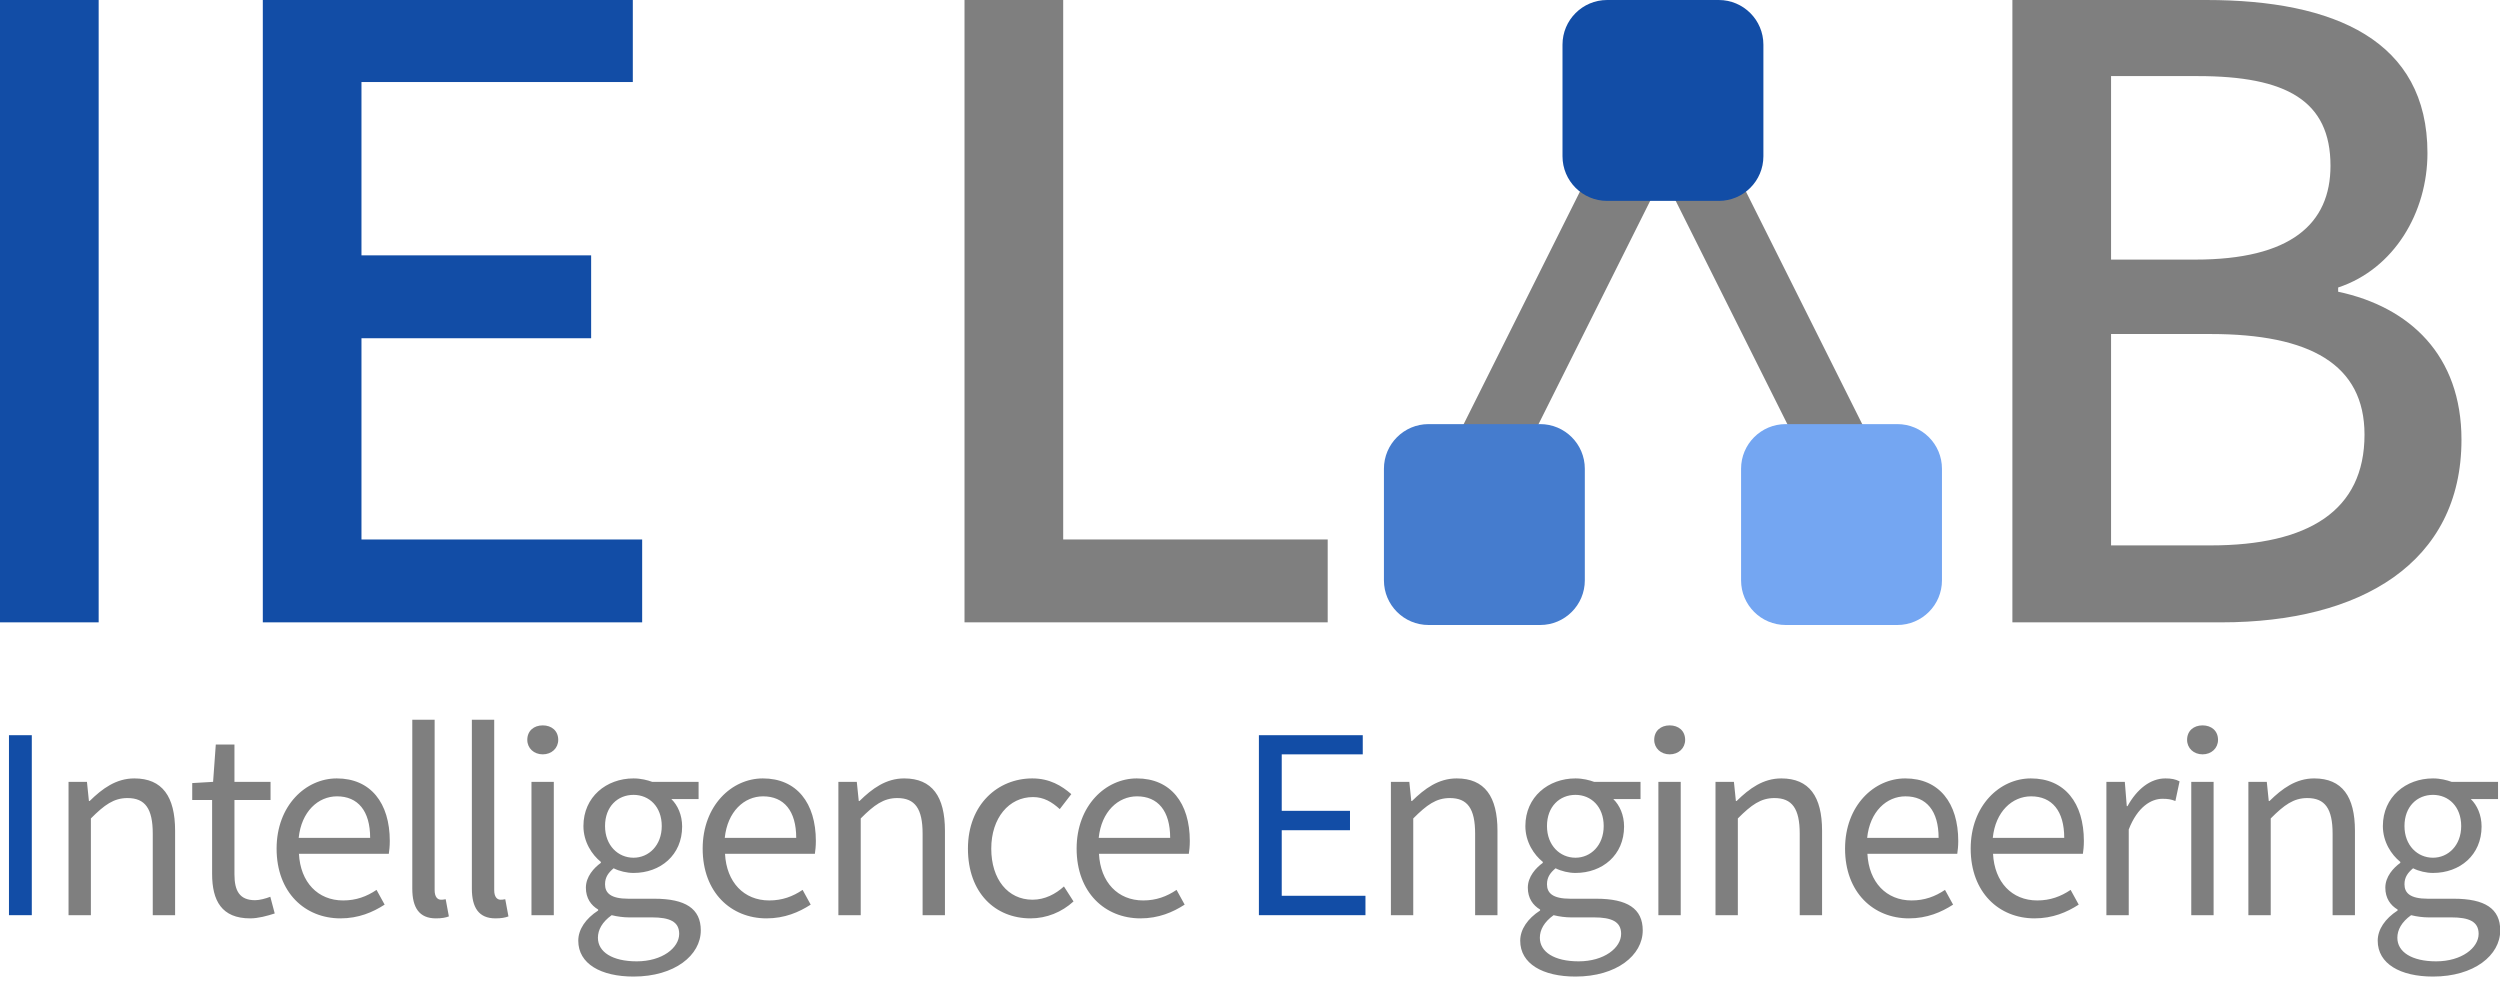
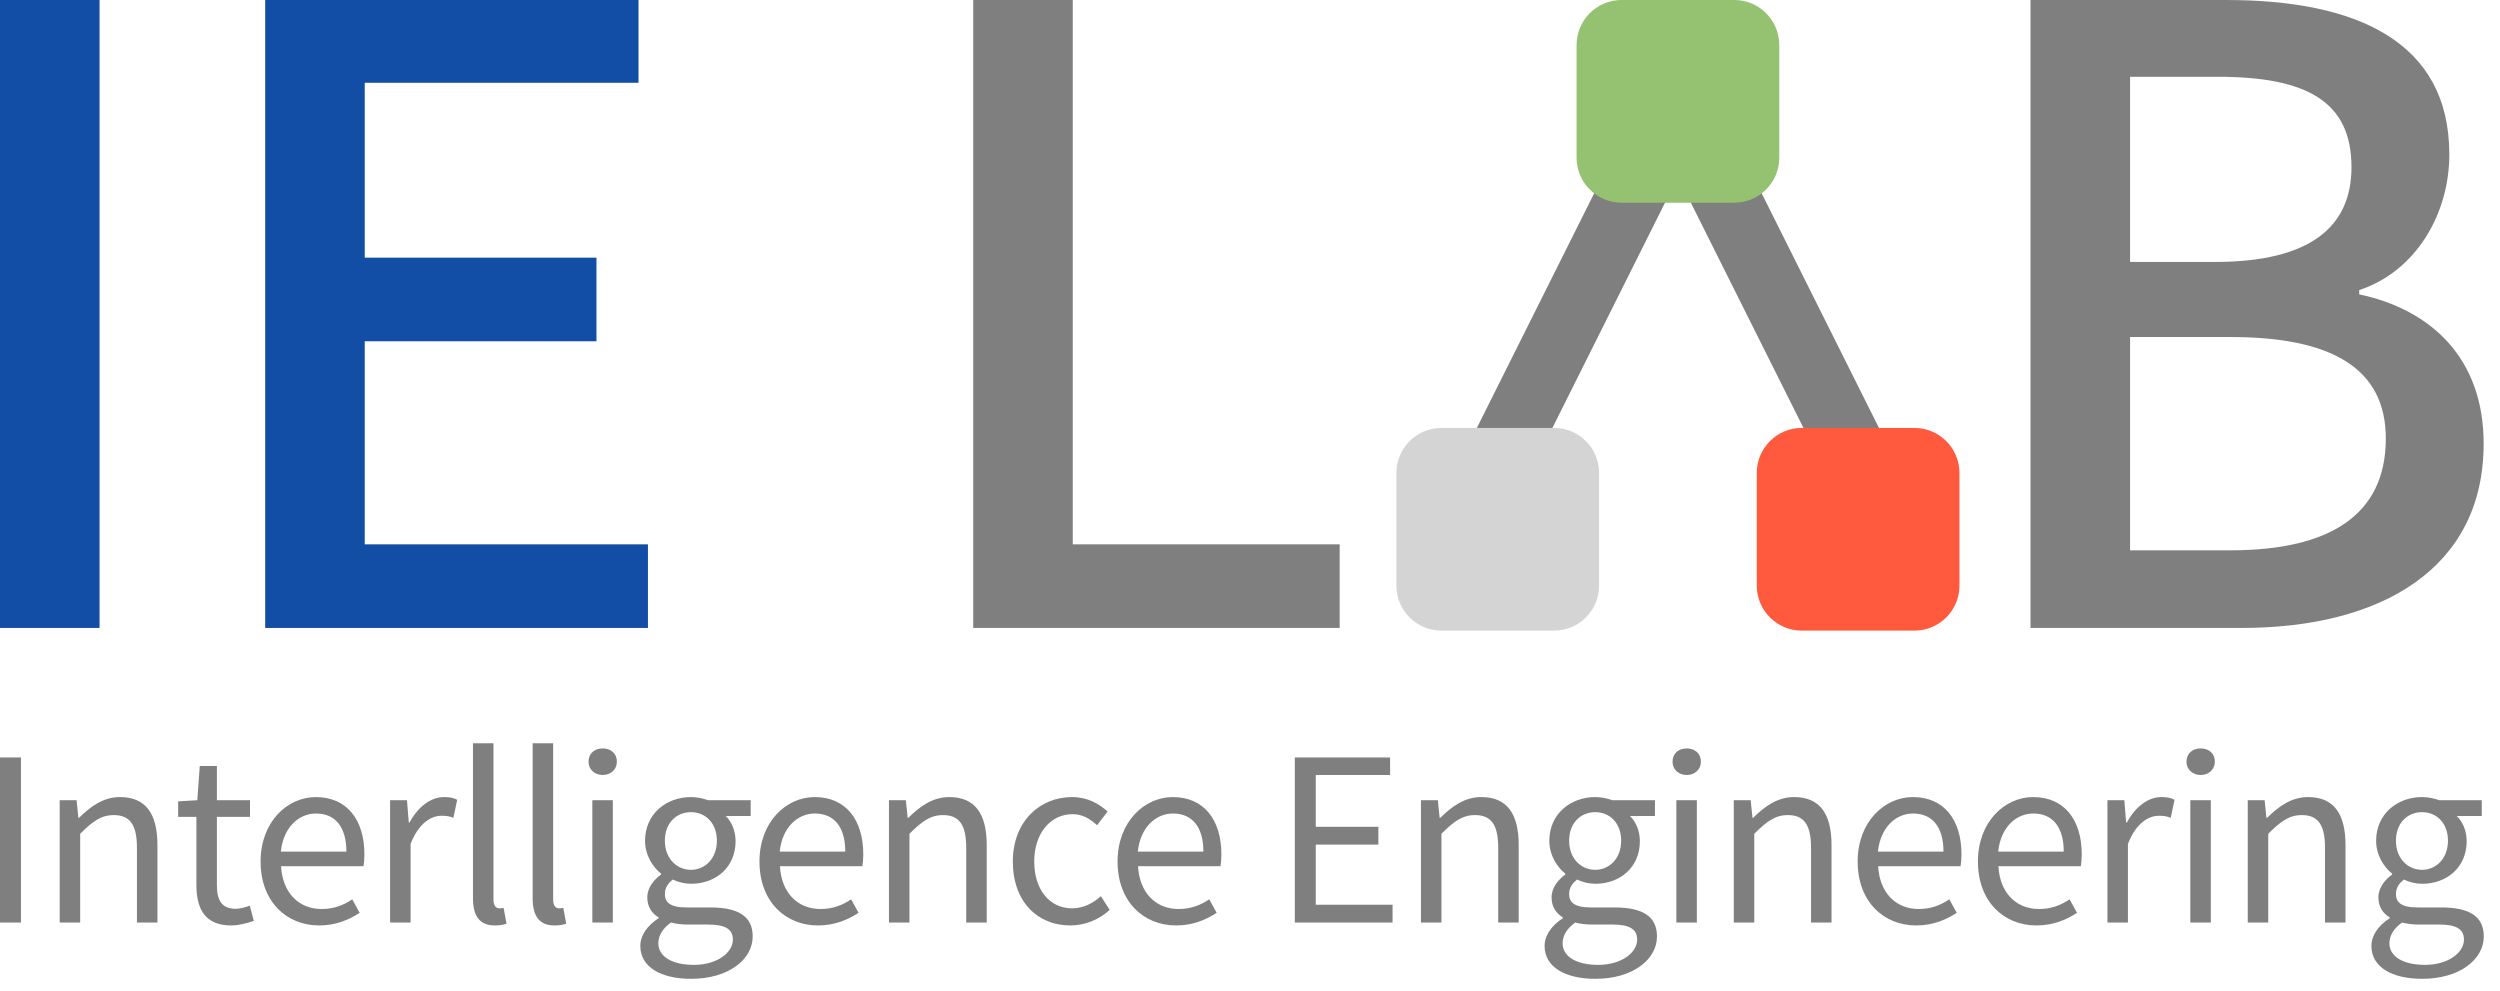
- <svg xmlns="http://www.w3.org/2000/svg" width="112px" height="44px" viewBox="0 0 112 44" version="1.1">
+ <svg xmlns="http://www.w3.org/2000/svg" width="111px" height="44px" viewBox="0 0 111 44" version="1.1">
  <g id="Page-1" stroke="none" stroke-width="1" fill="none" fill-rule="evenodd">
    <g id="Logos2" transform="translate(-247, -253)">
      <g id="Group-7" transform="translate(247, 253)">
        <g id="Group-6">
          <g id="IE-L-B" fill-rule="nonzero">
            <path d="M4.42,27.881 L4.42,9.06986904e-14 L5.88583908e-15,9.06986904e-14 L5.88583908e-15,27.881 L4.42,27.881 Z M28.769,27.881 L28.769,24.169 L16.194,24.169 L16.194,15.153 L26.483,15.153 L26.483,11.44 L16.194,11.44 L16.194,3.675 L28.35,3.675 L28.35,9.06986904e-14 L11.774,9.06986904e-14 L11.774,27.881 L28.769,27.881 Z" id="IE" fill="#124DA6" />
            <path d="M59.481,27.881 L59.481,24.169 L47.631,24.169 L47.631,9.06986904e-14 L43.21,9.06986904e-14 L43.21,27.881 L59.481,27.881 Z M99.529,27.881 C105.74,27.881 110.274,25.23 110.274,19.699 C110.274,15.911 107.95,13.751 104.749,13.069 L104.749,12.88 C107.264,12.047 108.75,9.508 108.75,6.857 C108.75,1.818 104.597,9.06986904e-14 98.843,9.06986904e-14 L90.155,9.06986904e-14 L90.155,27.881 L99.529,27.881 Z M98.348,11.63 L94.575,11.63 L94.575,3.409 L98.462,3.409 C102.425,3.409 104.406,4.508 104.406,7.425 C104.406,10.039 102.615,11.63 98.348,11.63 Z M99.034,24.434 L94.575,24.434 L94.575,14.964 L99.034,14.964 C103.492,14.964 105.93,16.327 105.93,19.472 C105.93,22.881 103.416,24.434 99.034,24.434 Z" id="LB" fill="#7F7F7F" />
          </g>
          <line x1="74.5" y1="4.5" x2="65.5" y2="22.5" id="Line-2" stroke="#7F7F7F" stroke-width="3" stroke-linecap="square" />
          <line x1="74.5" y1="4.5" x2="83.5" y2="22.5" id="Line-2-Copy" stroke="#7F7F7F" stroke-width="3" stroke-linecap="square" />
-           <rect id="Rectangle" fill="#124DA6" x="70" y="0" width="9" height="9" rx="2" />
-           <rect id="Rectangle-Copy" fill="#457CCE" x="62" y="19" width="9" height="9" rx="2" />
-           <rect id="Rectangle-Copy-2" fill="#74A6F2" x="78" y="19" width="9" height="9" rx="2" />
+           <rect id="Rectangle" fill="#94C270" x="70" y="0" width="9" height="9" rx="2" />
+           <rect id="Rectangle-Copy" fill="#D4D4D4" x="62" y="19" width="9" height="9" rx="2" />
+           <rect id="Rectangle-Copy-2" fill="#FF593E" x="78" y="19" width="9" height="9" rx="2" />
        </g>
-         <g id="Intelligence-Enginee" transform="translate(0.401568, 32.244)" fill-rule="nonzero">
-           <polygon id="I" fill="#124DA6" points="1.023 8.756 1.023 0.693 1.42108547e-14 0.693 1.42108547e-14 8.756" />
-           <path d="M3.67,8.756 L3.67,4.422 C4.275,3.817 4.693,3.509 5.309,3.509 C6.101,3.509 6.442,3.982 6.442,5.104 L6.442,8.756 L7.443,8.756 L7.443,4.972 C7.443,3.443 6.871,2.629 5.617,2.629 C4.803,2.629 4.187,3.08 3.615,3.641 L3.582,3.641 L3.494,2.783 L2.669,2.783 L2.669,8.756 L3.67,8.756 Z M10.806,8.899 C11.169,8.899 11.565,8.789 11.906,8.679 L11.708,7.931 C11.51,8.008 11.235,8.085 11.026,8.085 C10.333,8.085 10.102,7.667 10.102,6.93 L10.102,3.597 L11.719,3.597 L11.719,2.783 L10.102,2.783 L10.102,1.111 L9.266,1.111 L9.145,2.783 L8.21,2.838 L8.21,3.597 L9.101,3.597 L9.101,6.908 C9.101,8.107 9.53,8.899 10.806,8.899 Z M14.85,8.899 C15.664,8.899 16.302,8.624 16.83,8.283 L16.467,7.623 C16.027,7.92 15.554,8.096 14.971,8.096 C13.838,8.096 13.057,7.282 12.991,6.006 L17.017,6.006 C17.039,5.863 17.061,5.654 17.061,5.434 C17.061,3.729 16.203,2.629 14.685,2.629 C13.299,2.629 11.99,3.839 11.99,5.775 C11.99,7.744 13.266,8.899 14.85,8.899 Z M16.181,5.291 L12.98,5.291 C13.101,4.114 13.849,3.432 14.696,3.432 C15.631,3.432 16.181,4.081 16.181,5.291 Z M19.125,8.899 C19.389,8.899 19.565,8.866 19.708,8.811 L19.565,8.041 C19.455,8.063 19.411,8.063 19.356,8.063 C19.202,8.063 19.07,7.942 19.07,7.634 L19.07,5.68434189e-14 L18.069,5.68434189e-14 L18.069,7.568 C18.069,8.415 18.377,8.899 19.125,8.899 Z M21.794,8.899 C22.058,8.899 22.234,8.866 22.377,8.811 L22.234,8.041 C22.124,8.063 22.08,8.063 22.025,8.063 C21.871,8.063 21.739,7.942 21.739,7.634 L21.739,5.68434189e-14 L20.738,5.68434189e-14 L20.738,7.568 C20.738,8.415 21.046,8.899 21.794,8.899 Z M23.914,1.551 C24.31,1.551 24.607,1.276 24.607,0.902 C24.607,0.495 24.31,0.253 23.914,0.253 C23.518,0.253 23.221,0.495 23.221,0.902 C23.221,1.276 23.518,1.551 23.914,1.551 Z M24.409,8.756 L24.409,2.783 L23.408,2.783 L23.408,8.756 L24.409,8.756 Z M27.98,11.506 C29.828,11.506 30.994,10.549 30.994,9.438 C30.994,8.459 30.301,8.019 28.915,8.019 L27.749,8.019 C26.946,8.019 26.704,7.755 26.704,7.37 C26.704,7.04 26.869,6.842 27.089,6.655 C27.353,6.787 27.683,6.864 27.98,6.864 C29.19,6.864 30.158,6.061 30.158,4.785 C30.158,4.268 29.96,3.828 29.674,3.553 L30.895,3.553 L30.895,2.783 L28.816,2.783 C28.607,2.706 28.31,2.629 27.98,2.629 C26.77,2.629 25.736,3.454 25.736,4.763 C25.736,5.478 26.121,6.05 26.517,6.369 L26.517,6.413 C26.209,6.633 25.846,7.029 25.846,7.524 C25.846,7.997 26.077,8.316 26.396,8.503 L26.396,8.547 C25.835,8.91 25.505,9.394 25.505,9.9 C25.505,10.934 26.517,11.506 27.98,11.506 Z M27.98,6.182 C27.287,6.182 26.704,5.632 26.704,4.763 C26.704,3.883 27.276,3.366 27.98,3.366 C28.684,3.366 29.245,3.894 29.245,4.763 C29.245,5.632 28.662,6.182 27.98,6.182 Z M28.123,10.824 C27.034,10.824 26.385,10.406 26.385,9.768 C26.385,9.416 26.572,9.064 27.001,8.756 C27.265,8.822 27.551,8.855 27.771,8.855 L28.805,8.855 C29.597,8.855 30.026,9.042 30.026,9.592 C30.026,10.219 29.267,10.824 28.123,10.824 Z M33.938,8.899 C34.752,8.899 35.39,8.624 35.918,8.283 L35.555,7.623 C35.115,7.92 34.642,8.096 34.059,8.096 C32.926,8.096 32.145,7.282 32.079,6.006 L36.105,6.006 C36.127,5.863 36.149,5.654 36.149,5.434 C36.149,3.729 35.291,2.629 33.773,2.629 C32.387,2.629 31.078,3.839 31.078,5.775 C31.078,7.744 32.354,8.899 33.938,8.899 Z M35.269,5.291 L32.068,5.291 C32.189,4.114 32.937,3.432 33.784,3.432 C34.719,3.432 35.269,4.081 35.269,5.291 Z M38.159,8.756 L38.159,4.422 C38.764,3.817 39.182,3.509 39.798,3.509 C40.59,3.509 40.931,3.982 40.931,5.104 L40.931,8.756 L41.932,8.756 L41.932,4.972 C41.932,3.443 41.36,2.629 40.106,2.629 C39.292,2.629 38.676,3.08 38.104,3.641 L38.071,3.641 L37.983,2.783 L37.158,2.783 L37.158,8.756 L38.159,8.756 Z M45.767,8.899 C46.482,8.899 47.164,8.624 47.692,8.14 L47.263,7.469 C46.889,7.81 46.405,8.063 45.855,8.063 C44.755,8.063 44.007,7.15 44.007,5.775 C44.007,4.4 44.799,3.465 45.877,3.465 C46.361,3.465 46.724,3.685 47.076,4.004 L47.593,3.333 C47.164,2.959 46.625,2.629 45.844,2.629 C44.315,2.629 42.962,3.784 42.962,5.775 C42.962,7.755 44.183,8.899 45.767,8.899 Z M50.691,8.899 C51.505,8.899 52.143,8.624 52.671,8.283 L52.308,7.623 C51.868,7.92 51.395,8.096 50.812,8.096 C49.679,8.096 48.898,7.282 48.832,6.006 L52.858,6.006 C52.88,5.863 52.902,5.654 52.902,5.434 C52.902,3.729 52.044,2.629 50.526,2.629 C49.14,2.629 47.831,3.839 47.831,5.775 C47.831,7.744 49.107,8.899 50.691,8.899 Z M52.022,5.291 L48.821,5.291 C48.942,4.114 49.69,3.432 50.537,3.432 C51.472,3.432 52.022,4.081 52.022,5.291 Z" id="ntelligence" fill="#7F7F7F" />
-           <polygon id="E" fill="#124DA6" points="60.771 8.756 60.771 7.887 57.02 7.887 57.02 4.95 60.078 4.95 60.078 4.081 57.02 4.081 57.02 1.551 60.65 1.551 60.65 0.693 55.997 0.693 55.997 8.756" />
-           <path d="M62.912,8.756 L62.912,4.422 C63.517,3.817 63.935,3.509 64.551,3.509 C65.343,3.509 65.684,3.982 65.684,5.104 L65.684,8.756 L66.685,8.756 L66.685,4.972 C66.685,3.443 66.113,2.629 64.859,2.629 C64.045,2.629 63.429,3.08 62.857,3.641 L62.824,3.641 L62.736,2.783 L61.911,2.783 L61.911,8.756 L62.912,8.756 Z M70.179,11.506 C72.027,11.506 73.193,10.549 73.193,9.438 C73.193,8.459 72.5,8.019 71.114,8.019 L69.948,8.019 C69.145,8.019 68.903,7.755 68.903,7.37 C68.903,7.04 69.068,6.842 69.288,6.655 C69.552,6.787 69.882,6.864 70.179,6.864 C71.389,6.864 72.357,6.061 72.357,4.785 C72.357,4.268 72.159,3.828 71.873,3.553 L73.094,3.553 L73.094,2.783 L71.015,2.783 C70.806,2.706 70.509,2.629 70.179,2.629 C68.969,2.629 67.935,3.454 67.935,4.763 C67.935,5.478 68.32,6.05 68.716,6.369 L68.716,6.413 C68.408,6.633 68.045,7.029 68.045,7.524 C68.045,7.997 68.276,8.316 68.595,8.503 L68.595,8.547 C68.034,8.91 67.704,9.394 67.704,9.9 C67.704,10.934 68.716,11.506 70.179,11.506 Z M70.179,6.182 C69.486,6.182 68.903,5.632 68.903,4.763 C68.903,3.883 69.475,3.366 70.179,3.366 C70.883,3.366 71.444,3.894 71.444,4.763 C71.444,5.632 70.861,6.182 70.179,6.182 Z M70.322,10.824 C69.233,10.824 68.584,10.406 68.584,9.768 C68.584,9.416 68.771,9.064 69.2,8.756 C69.464,8.822 69.75,8.855 69.97,8.855 L71.004,8.855 C71.796,8.855 72.225,9.042 72.225,9.592 C72.225,10.219 71.466,10.824 70.322,10.824 Z M74.4,1.551 C74.796,1.551 75.093,1.276 75.093,0.902 C75.093,0.495 74.796,0.253 74.4,0.253 C74.004,0.253 73.707,0.495 73.707,0.902 C73.707,1.276 74.004,1.551 74.4,1.551 Z M74.895,8.756 L74.895,2.783 L73.894,2.783 L73.894,8.756 L74.895,8.756 Z M77.454,8.756 L77.454,4.422 C78.059,3.817 78.477,3.509 79.093,3.509 C79.885,3.509 80.226,3.982 80.226,5.104 L80.226,8.756 L81.227,8.756 L81.227,4.972 C81.227,3.443 80.655,2.629 79.401,2.629 C78.587,2.629 77.971,3.08 77.399,3.641 L77.366,3.641 L77.278,2.783 L76.453,2.783 L76.453,8.756 L77.454,8.756 Z M85.117,8.899 C85.931,8.899 86.569,8.624 87.097,8.283 L86.734,7.623 C86.294,7.92 85.821,8.096 85.238,8.096 C84.105,8.096 83.324,7.282 83.258,6.006 L87.284,6.006 C87.306,5.863 87.328,5.654 87.328,5.434 C87.328,3.729 86.47,2.629 84.952,2.629 C83.566,2.629 82.257,3.839 82.257,5.775 C82.257,7.744 83.533,8.899 85.117,8.899 Z M86.448,5.291 L83.247,5.291 C83.368,4.114 84.116,3.432 84.963,3.432 C85.898,3.432 86.448,4.081 86.448,5.291 Z M90.745,8.899 C91.559,8.899 92.197,8.624 92.725,8.283 L92.362,7.623 C91.922,7.92 91.449,8.096 90.866,8.096 C89.733,8.096 88.952,7.282 88.886,6.006 L92.912,6.006 C92.934,5.863 92.956,5.654 92.956,5.434 C92.956,3.729 92.098,2.629 90.58,2.629 C89.194,2.629 87.885,3.839 87.885,5.775 C87.885,7.744 89.161,8.899 90.745,8.899 Z M92.076,5.291 L88.875,5.291 C88.996,4.114 89.744,3.432 90.591,3.432 C91.526,3.432 92.076,4.081 92.076,5.291 Z M94.966,8.756 L94.966,4.917 C95.362,3.894 95.978,3.542 96.473,3.542 C96.715,3.542 96.858,3.564 97.056,3.641 L97.243,2.761 C97.056,2.662 96.869,2.629 96.605,2.629 C95.934,2.629 95.329,3.113 94.911,3.872 L94.878,3.872 L94.79,2.783 L93.965,2.783 L93.965,8.756 L94.966,8.756 Z M98.273,1.551 C98.669,1.551 98.966,1.276 98.966,0.902 C98.966,0.495 98.669,0.253 98.273,0.253 C97.877,0.253 97.58,0.495 97.58,0.902 C97.58,1.276 97.877,1.551 98.273,1.551 Z M98.768,8.756 L98.768,2.783 L97.767,2.783 L97.767,8.756 L98.768,8.756 Z M101.327,8.756 L101.327,4.422 C101.932,3.817 102.35,3.509 102.966,3.509 C103.758,3.509 104.099,3.982 104.099,5.104 L104.099,8.756 L105.1,8.756 L105.1,4.972 C105.1,3.443 104.528,2.629 103.274,2.629 C102.46,2.629 101.844,3.08 101.272,3.641 L101.239,3.641 L101.151,2.783 L100.326,2.783 L100.326,8.756 L101.327,8.756 Z M108.595,11.506 C110.443,11.506 111.609,10.549 111.609,9.438 C111.609,8.459 110.916,8.019 109.53,8.019 L108.364,8.019 C107.561,8.019 107.319,7.755 107.319,7.37 C107.319,7.04 107.484,6.842 107.704,6.655 C107.968,6.787 108.298,6.864 108.595,6.864 C109.805,6.864 110.773,6.061 110.773,4.785 C110.773,4.268 110.575,3.828 110.289,3.553 L111.51,3.553 L111.51,2.783 L109.431,2.783 C109.222,2.706 108.925,2.629 108.595,2.629 C107.385,2.629 106.351,3.454 106.351,4.763 C106.351,5.478 106.736,6.05 107.132,6.369 L107.132,6.413 C106.824,6.633 106.461,7.029 106.461,7.524 C106.461,7.997 106.692,8.316 107.011,8.503 L107.011,8.547 C106.45,8.91 106.12,9.394 106.12,9.9 C106.12,10.934 107.132,11.506 108.595,11.506 Z M108.595,6.182 C107.902,6.182 107.319,5.632 107.319,4.763 C107.319,3.883 107.891,3.366 108.595,3.366 C109.299,3.366 109.86,3.894 109.86,4.763 C109.86,5.632 109.277,6.182 108.595,6.182 Z M108.738,10.824 C107.649,10.824 107,10.406 107,9.768 C107,9.416 107.187,9.064 107.616,8.756 C107.88,8.822 108.166,8.855 108.386,8.855 L109.42,8.855 C110.212,8.855 110.641,9.042 110.641,9.592 C110.641,10.219 109.882,10.824 108.738,10.824 Z" id="ngineering" fill="#7F7F7F" />
-         </g>
+         <path d="M0.93,40.96 L0.93,33.63 L0,33.63 L0,40.96 L0.93,40.96 Z M3.56,40.96 L3.56,37.02 C4.11,36.47 4.49,36.19 5.05,36.19 C5.77,36.19 6.08,36.62 6.08,37.64 L6.08,40.96 L6.99,40.96 L6.99,37.52 C6.99,36.13 6.47,35.39 5.33,35.39 C4.59,35.39 4.03,35.8 3.51,36.31 L3.48,36.31 L3.4,35.53 L2.65,35.53 L2.65,40.96 L3.56,40.96 Z M10.27,41.09 C10.6,41.09 10.96,40.99 11.27,40.89 L11.09,40.21 C10.91,40.28 10.66,40.35 10.47,40.35 C9.84,40.35 9.63,39.97 9.63,39.3 L9.63,36.27 L11.1,36.27 L11.1,35.53 L9.63,35.53 L9.63,34.01 L8.87,34.01 L8.76,35.53 L7.91,35.58 L7.91,36.27 L8.72,36.27 L8.72,39.28 C8.72,40.37 9.11,41.09 10.27,41.09 Z M14.17,41.09 C14.91,41.09 15.49,40.84 15.97,40.53 L15.64,39.93 C15.24,40.2 14.81,40.36 14.28,40.36 C13.25,40.36 12.54,39.62 12.48,38.46 L16.14,38.46 C16.16,38.33 16.18,38.14 16.18,37.94 C16.18,36.39 15.4,35.39 14.02,35.39 C12.76,35.39 11.57,36.49 11.57,38.25 C11.57,40.04 12.73,41.09 14.17,41.09 Z M15.38,37.81 L12.47,37.81 C12.58,36.74 13.26,36.12 14.03,36.12 C14.88,36.12 15.38,36.71 15.38,37.81 Z M18.23,40.96 L18.23,37.47 C18.59,36.54 19.15,36.22 19.6,36.22 C19.82,36.22 19.95,36.24 20.13,36.31 L20.3,35.51 C20.13,35.42 19.96,35.39 19.72,35.39 C19.11,35.39 18.56,35.83 18.18,36.52 L18.15,36.52 L18.07,35.53 L17.32,35.53 L17.32,40.96 L18.23,40.96 Z M21.96,41.09 C22.2,41.09 22.36,41.06 22.49,41.01 L22.36,40.31 C22.26,40.33 22.22,40.33 22.17,40.33 C22.03,40.33 21.91,40.22 21.91,39.94 L21.91,33 L21,33 L21,39.88 C21,40.65 21.28,41.09 21.96,41.09 Z M24.61,41.09 C24.85,41.09 25.01,41.06 25.14,41.01 L25.01,40.31 C24.91,40.33 24.87,40.33 24.82,40.33 C24.68,40.33 24.56,40.22 24.56,39.94 L24.56,33 L23.65,33 L23.65,39.88 C23.65,40.65 23.93,41.09 24.61,41.09 Z M26.76,34.41 C27.12,34.41 27.39,34.16 27.39,33.82 C27.39,33.45 27.12,33.23 26.76,33.23 C26.4,33.23 26.13,33.45 26.13,33.82 C26.13,34.16 26.4,34.41 26.76,34.41 Z M27.21,40.96 L27.21,35.53 L26.3,35.53 L26.3,40.96 L27.21,40.96 Z M30.68,43.46 C32.36,43.46 33.42,42.59 33.42,41.58 C33.42,40.69 32.79,40.29 31.53,40.29 L30.47,40.29 C29.74,40.29 29.52,40.05 29.52,39.7 C29.52,39.4 29.67,39.22 29.87,39.05 C30.11,39.17 30.41,39.24 30.68,39.24 C31.78,39.24 32.66,38.51 32.66,37.35 C32.66,36.88 32.48,36.48 32.22,36.23 L33.33,36.23 L33.33,35.53 L31.44,35.53 C31.25,35.46 30.98,35.39 30.68,35.39 C29.58,35.39 28.64,36.14 28.64,37.33 C28.64,37.98 28.99,38.5 29.35,38.79 L29.35,38.83 C29.07,39.03 28.74,39.39 28.74,39.84 C28.74,40.27 28.95,40.56 29.24,40.73 L29.24,40.77 C28.73,41.1 28.43,41.54 28.43,42 C28.43,42.94 29.35,43.46 30.68,43.46 Z M30.68,38.62 C30.05,38.62 29.52,38.12 29.52,37.33 C29.52,36.53 30.04,36.06 30.68,36.06 C31.32,36.06 31.83,36.54 31.83,37.33 C31.83,38.12 31.3,38.62 30.68,38.62 Z M30.81,42.84 C29.82,42.84 29.23,42.46 29.23,41.88 C29.23,41.56 29.4,41.24 29.79,40.96 C30.03,41.02 30.29,41.05 30.49,41.05 L31.43,41.05 C32.15,41.05 32.54,41.22 32.54,41.72 C32.54,42.29 31.85,42.84 30.81,42.84 Z M36.32,41.09 C37.06,41.09 37.64,40.84 38.12,40.53 L37.79,39.93 C37.39,40.2 36.96,40.36 36.43,40.36 C35.4,40.36 34.69,39.62 34.63,38.46 L38.29,38.46 C38.31,38.33 38.33,38.14 38.33,37.94 C38.33,36.39 37.55,35.39 36.17,35.39 C34.91,35.39 33.72,36.49 33.72,38.25 C33.72,40.04 34.88,41.09 36.32,41.09 Z M37.53,37.81 L34.62,37.81 C34.73,36.74 35.41,36.12 36.18,36.12 C37.03,36.12 37.53,36.71 37.53,37.81 Z M40.38,40.96 L40.38,37.02 C40.93,36.47 41.31,36.19 41.87,36.19 C42.59,36.19 42.9,36.62 42.9,37.64 L42.9,40.96 L43.81,40.96 L43.81,37.52 C43.81,36.13 43.29,35.39 42.15,35.39 C41.41,35.39 40.85,35.8 40.33,36.31 L40.3,36.31 L40.22,35.53 L39.47,35.53 L39.47,40.96 L40.38,40.96 Z M47.52,41.09 C48.17,41.09 48.79,40.84 49.27,40.4 L48.88,39.79 C48.54,40.1 48.1,40.33 47.6,40.33 C46.6,40.33 45.92,39.5 45.92,38.25 C45.92,37 46.64,36.15 47.62,36.15 C48.06,36.15 48.39,36.35 48.71,36.64 L49.18,36.03 C48.79,35.69 48.3,35.39 47.59,35.39 C46.2,35.39 44.97,36.44 44.97,38.25 C44.97,40.05 46.08,41.09 47.52,41.09 Z M52.22,41.09 C52.96,41.09 53.54,40.84 54.02,40.53 L53.69,39.93 C53.29,40.2 52.86,40.36 52.33,40.36 C51.3,40.36 50.59,39.62 50.53,38.46 L54.19,38.46 C54.21,38.33 54.23,38.14 54.23,37.94 C54.23,36.39 53.45,35.39 52.07,35.39 C50.81,35.39 49.62,36.49 49.62,38.25 C49.62,40.04 50.78,41.09 52.22,41.09 Z M53.43,37.81 L50.52,37.81 C50.63,36.74 51.31,36.12 52.08,36.12 C52.93,36.12 53.43,36.71 53.43,37.81 Z M61.83,40.96 L61.83,40.17 L58.42,40.17 L58.42,37.5 L61.2,37.5 L61.2,36.71 L58.42,36.71 L58.42,34.41 L61.72,34.41 L61.72,33.63 L57.49,33.63 L57.49,40.96 L61.83,40.96 Z M64,40.96 L64,37.02 C64.55,36.47 64.93,36.19 65.49,36.19 C66.21,36.19 66.52,36.62 66.52,37.64 L66.52,40.96 L67.43,40.96 L67.43,37.52 C67.43,36.13 66.91,35.39 65.77,35.39 C65.03,35.39 64.47,35.8 63.95,36.31 L63.92,36.31 L63.84,35.53 L63.09,35.53 L63.09,40.96 L64,40.96 Z M70.83,43.46 C72.51,43.46 73.57,42.59 73.57,41.58 C73.57,40.69 72.94,40.29 71.68,40.29 L70.62,40.29 C69.89,40.29 69.67,40.05 69.67,39.7 C69.67,39.4 69.82,39.22 70.02,39.05 C70.26,39.17 70.56,39.24 70.83,39.24 C71.93,39.24 72.81,38.51 72.81,37.35 C72.81,36.88 72.63,36.48 72.37,36.23 L73.48,36.23 L73.48,35.53 L71.59,35.53 C71.4,35.46 71.13,35.39 70.83,35.39 C69.73,35.39 68.79,36.14 68.79,37.33 C68.79,37.98 69.14,38.5 69.5,38.79 L69.5,38.83 C69.22,39.03 68.89,39.39 68.89,39.84 C68.89,40.27 69.1,40.56 69.39,40.73 L69.39,40.77 C68.88,41.1 68.58,41.54 68.58,42 C68.58,42.94 69.5,43.46 70.83,43.46 Z M70.83,38.62 C70.2,38.62 69.67,38.12 69.67,37.33 C69.67,36.53 70.19,36.06 70.83,36.06 C71.47,36.06 71.98,36.54 71.98,37.33 C71.98,38.12 71.45,38.62 70.83,38.62 Z M70.96,42.84 C69.97,42.84 69.38,42.46 69.38,41.88 C69.38,41.56 69.55,41.24 69.94,40.96 C70.18,41.02 70.44,41.05 70.64,41.05 L71.58,41.05 C72.3,41.05 72.69,41.22 72.69,41.72 C72.69,42.29 72,42.84 70.96,42.84 Z M74.89,34.41 C75.25,34.41 75.52,34.16 75.52,33.82 C75.52,33.45 75.25,33.23 74.89,33.23 C74.53,33.23 74.26,33.45 74.26,33.82 C74.26,34.16 74.53,34.41 74.89,34.41 Z M75.34,40.96 L75.34,35.53 L74.43,35.53 L74.43,40.96 L75.34,40.96 Z M77.89,40.96 L77.89,37.02 C78.44,36.47 78.82,36.19 79.38,36.19 C80.1,36.19 80.41,36.62 80.41,37.64 L80.41,40.96 L81.32,40.96 L81.32,37.52 C81.32,36.13 80.8,35.39 79.66,35.39 C78.92,35.39 78.36,35.8 77.84,36.31 L77.81,36.31 L77.73,35.53 L76.98,35.53 L76.98,40.96 L77.89,40.96 Z M85.08,41.09 C85.82,41.09 86.4,40.84 86.88,40.53 L86.55,39.93 C86.15,40.2 85.72,40.36 85.19,40.36 C84.16,40.36 83.45,39.62 83.39,38.46 L87.05,38.46 C87.07,38.33 87.09,38.14 87.09,37.94 C87.09,36.39 86.31,35.39 84.93,35.39 C83.67,35.39 82.48,36.49 82.48,38.25 C82.48,40.04 83.64,41.09 85.08,41.09 Z M86.29,37.81 L83.38,37.81 C83.49,36.74 84.17,36.12 84.94,36.12 C85.79,36.12 86.29,36.71 86.29,37.81 Z M90.42,41.09 C91.16,41.09 91.74,40.84 92.22,40.53 L91.89,39.93 C91.49,40.2 91.06,40.36 90.53,40.36 C89.5,40.36 88.79,39.62 88.73,38.46 L92.39,38.46 C92.41,38.33 92.43,38.14 92.43,37.94 C92.43,36.39 91.65,35.39 90.27,35.39 C89.01,35.39 87.82,36.49 87.82,38.25 C87.82,40.04 88.98,41.09 90.42,41.09 Z M91.63,37.81 L88.72,37.81 C88.83,36.74 89.51,36.12 90.28,36.12 C91.13,36.12 91.63,36.71 91.63,37.81 Z M94.48,40.96 L94.48,37.47 C94.84,36.54 95.4,36.22 95.85,36.22 C96.07,36.22 96.2,36.24 96.38,36.31 L96.55,35.51 C96.38,35.42 96.21,35.39 95.97,35.39 C95.36,35.39 94.81,35.83 94.43,36.52 L94.4,36.52 L94.32,35.53 L93.57,35.53 L93.57,40.96 L94.48,40.96 Z M97.71,34.41 C98.07,34.41 98.34,34.16 98.34,33.82 C98.34,33.45 98.07,33.23 97.71,33.23 C97.35,33.23 97.08,33.45 97.08,33.82 C97.08,34.16 97.35,34.41 97.71,34.41 Z M98.16,40.96 L98.16,35.53 L97.25,35.53 L97.25,40.96 L98.16,40.96 Z M100.71,40.96 L100.71,37.02 C101.26,36.47 101.64,36.19 102.2,36.19 C102.92,36.19 103.23,36.62 103.23,37.64 L103.23,40.96 L104.14,40.96 L104.14,37.52 C104.14,36.13 103.62,35.39 102.48,35.39 C101.74,35.39 101.18,35.8 100.66,36.31 L100.63,36.31 L100.55,35.53 L99.8,35.53 L99.8,40.96 L100.71,40.96 Z M107.54,43.46 C109.22,43.46 110.28,42.59 110.28,41.58 C110.28,40.69 109.65,40.29 108.39,40.29 L107.33,40.29 C106.6,40.29 106.38,40.05 106.38,39.7 C106.38,39.4 106.53,39.22 106.73,39.05 C106.97,39.17 107.27,39.24 107.54,39.24 C108.64,39.24 109.52,38.51 109.52,37.35 C109.52,36.88 109.34,36.48 109.08,36.23 L110.19,36.23 L110.19,35.53 L108.3,35.53 C108.11,35.46 107.84,35.39 107.54,35.39 C106.44,35.39 105.5,36.14 105.5,37.33 C105.5,37.98 105.85,38.5 106.21,38.79 L106.21,38.83 C105.93,39.03 105.6,39.39 105.6,39.84 C105.6,40.27 105.81,40.56 106.1,40.73 L106.1,40.77 C105.59,41.1 105.29,41.54 105.29,42 C105.29,42.94 106.21,43.46 107.54,43.46 Z M107.54,38.62 C106.91,38.62 106.38,38.12 106.38,37.33 C106.38,36.53 106.9,36.06 107.54,36.06 C108.18,36.06 108.69,36.54 108.69,37.33 C108.69,38.12 108.16,38.62 107.54,38.62 Z M107.67,42.84 C106.68,42.84 106.09,42.46 106.09,41.88 C106.09,41.56 106.26,41.24 106.65,40.96 C106.89,41.02 107.15,41.05 107.35,41.05 L108.29,41.05 C109.01,41.05 109.4,41.22 109.4,41.72 C109.4,42.29 108.71,42.84 107.67,42.84 Z" id="InterlligenceEngineering" fill="#7F7F7F" fill-rule="nonzero" />
      </g>
    </g>
  </g>
</svg>
